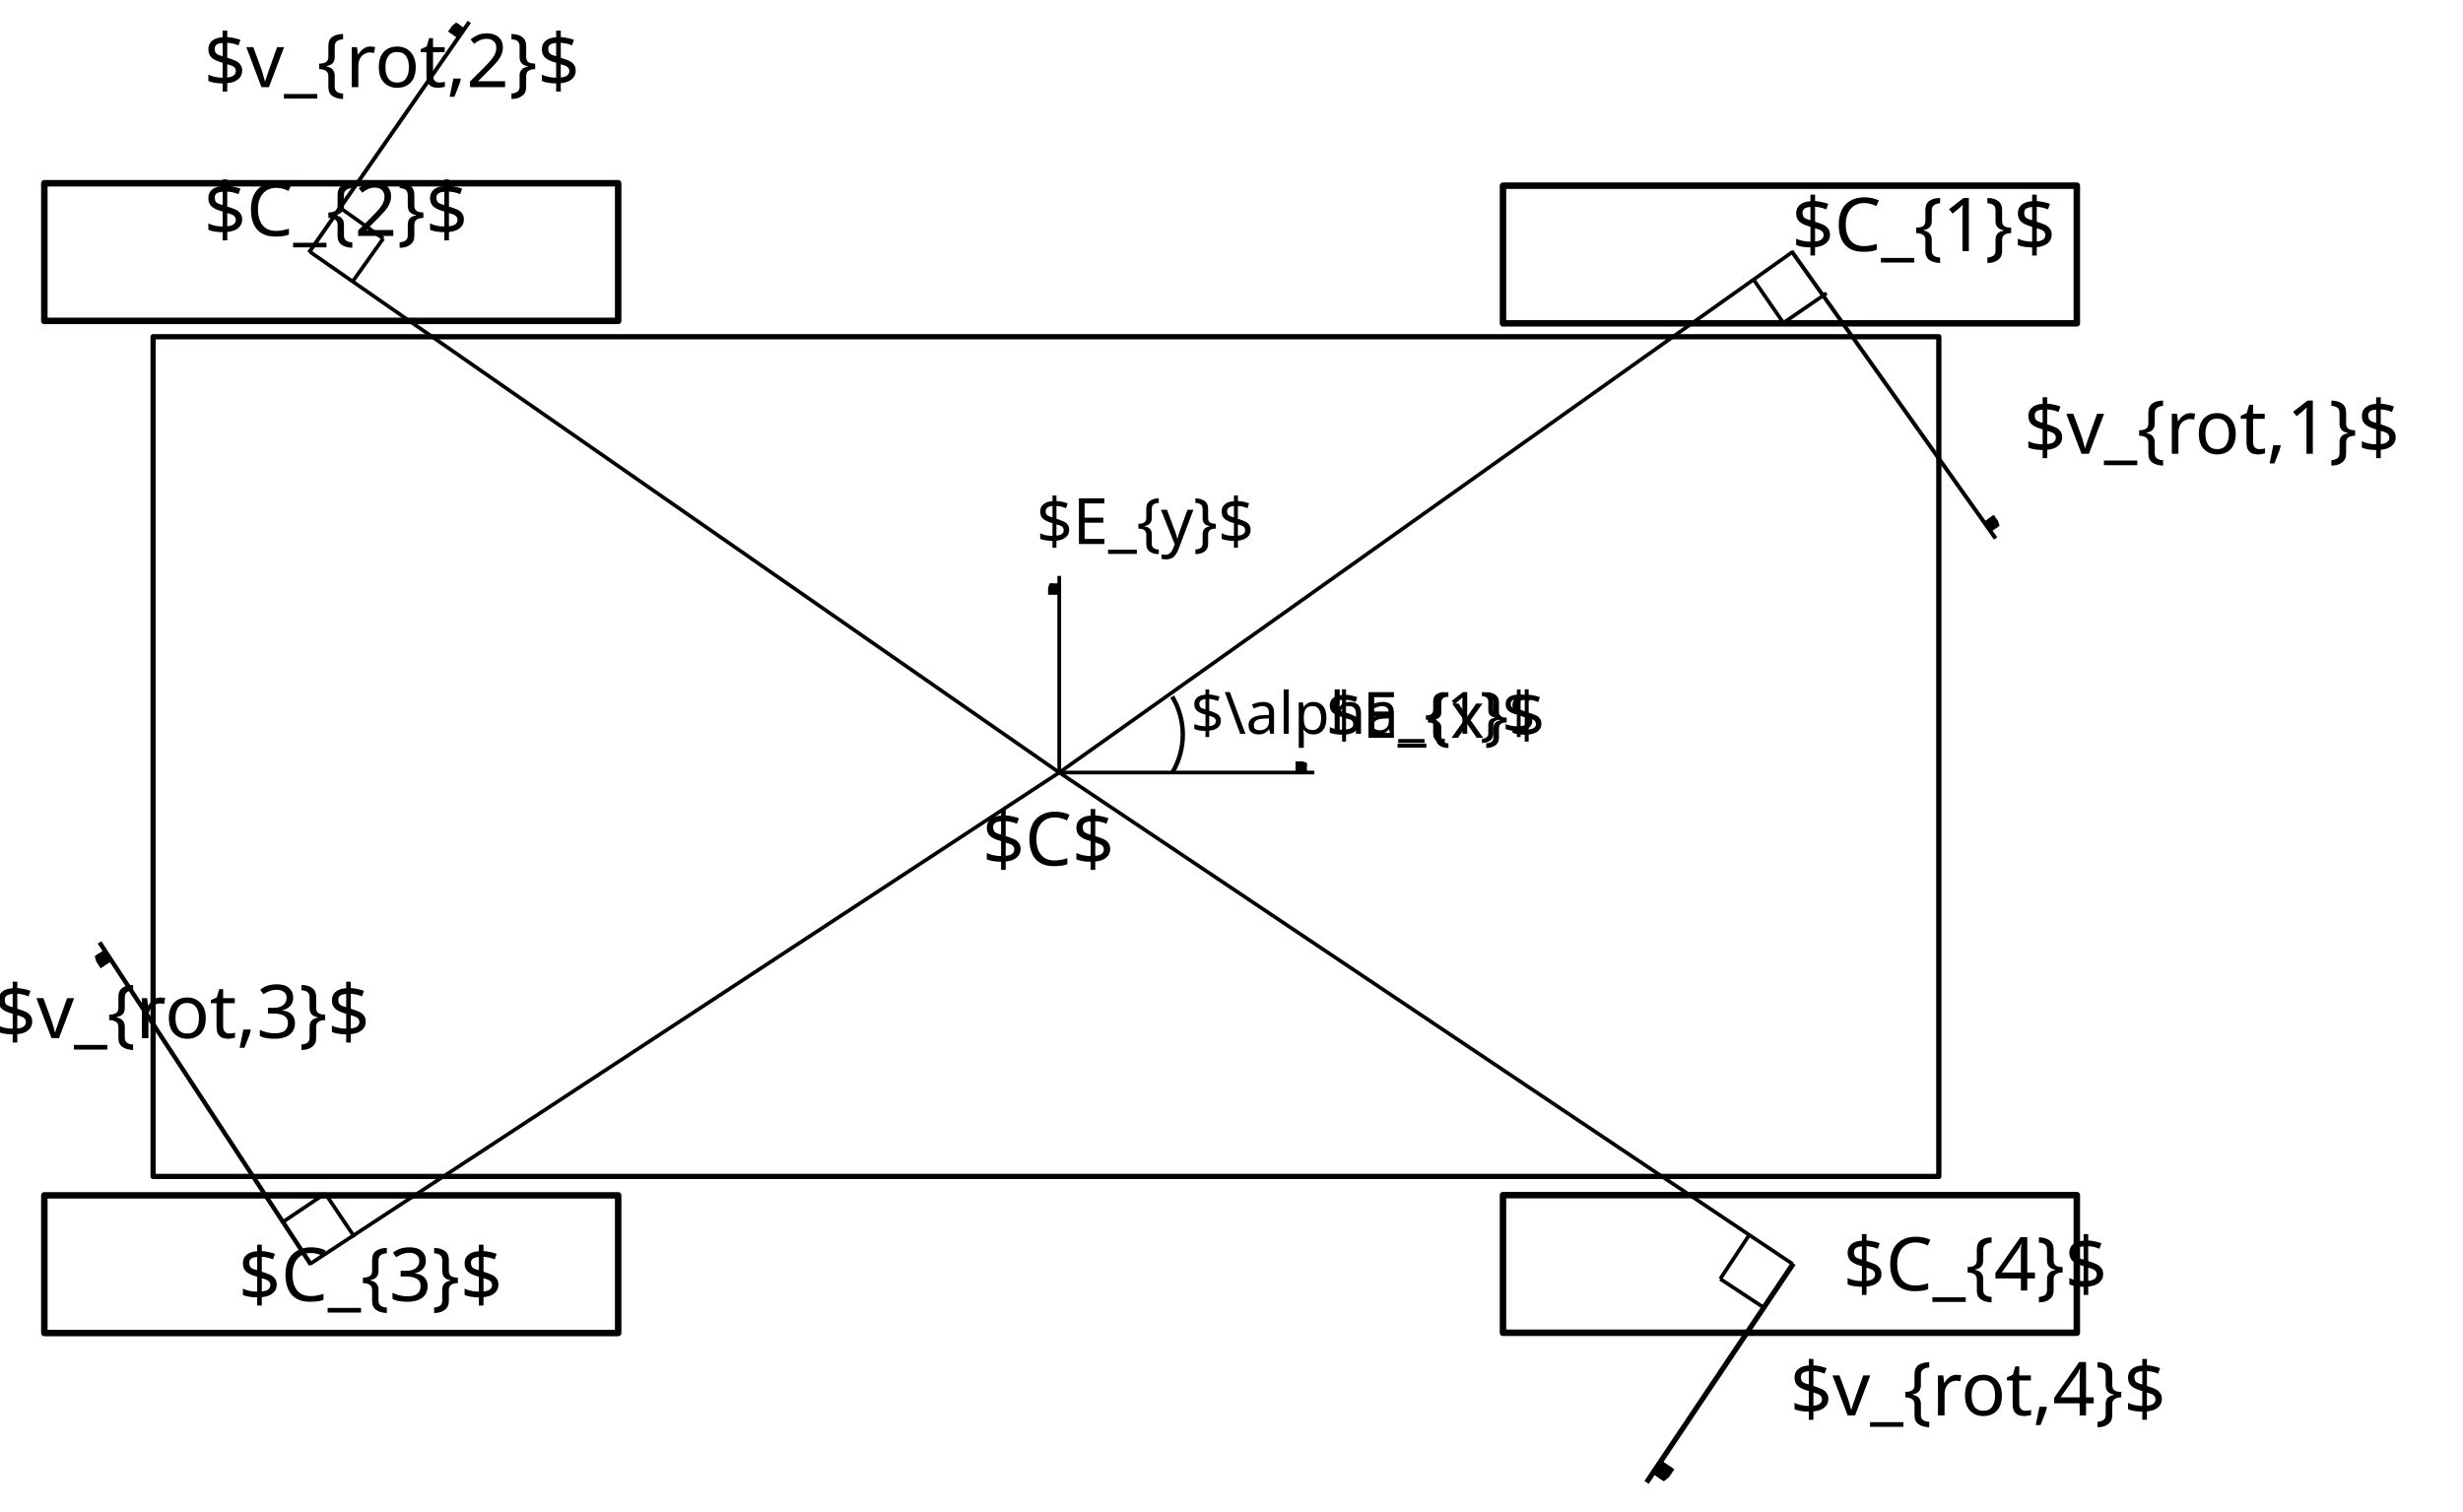
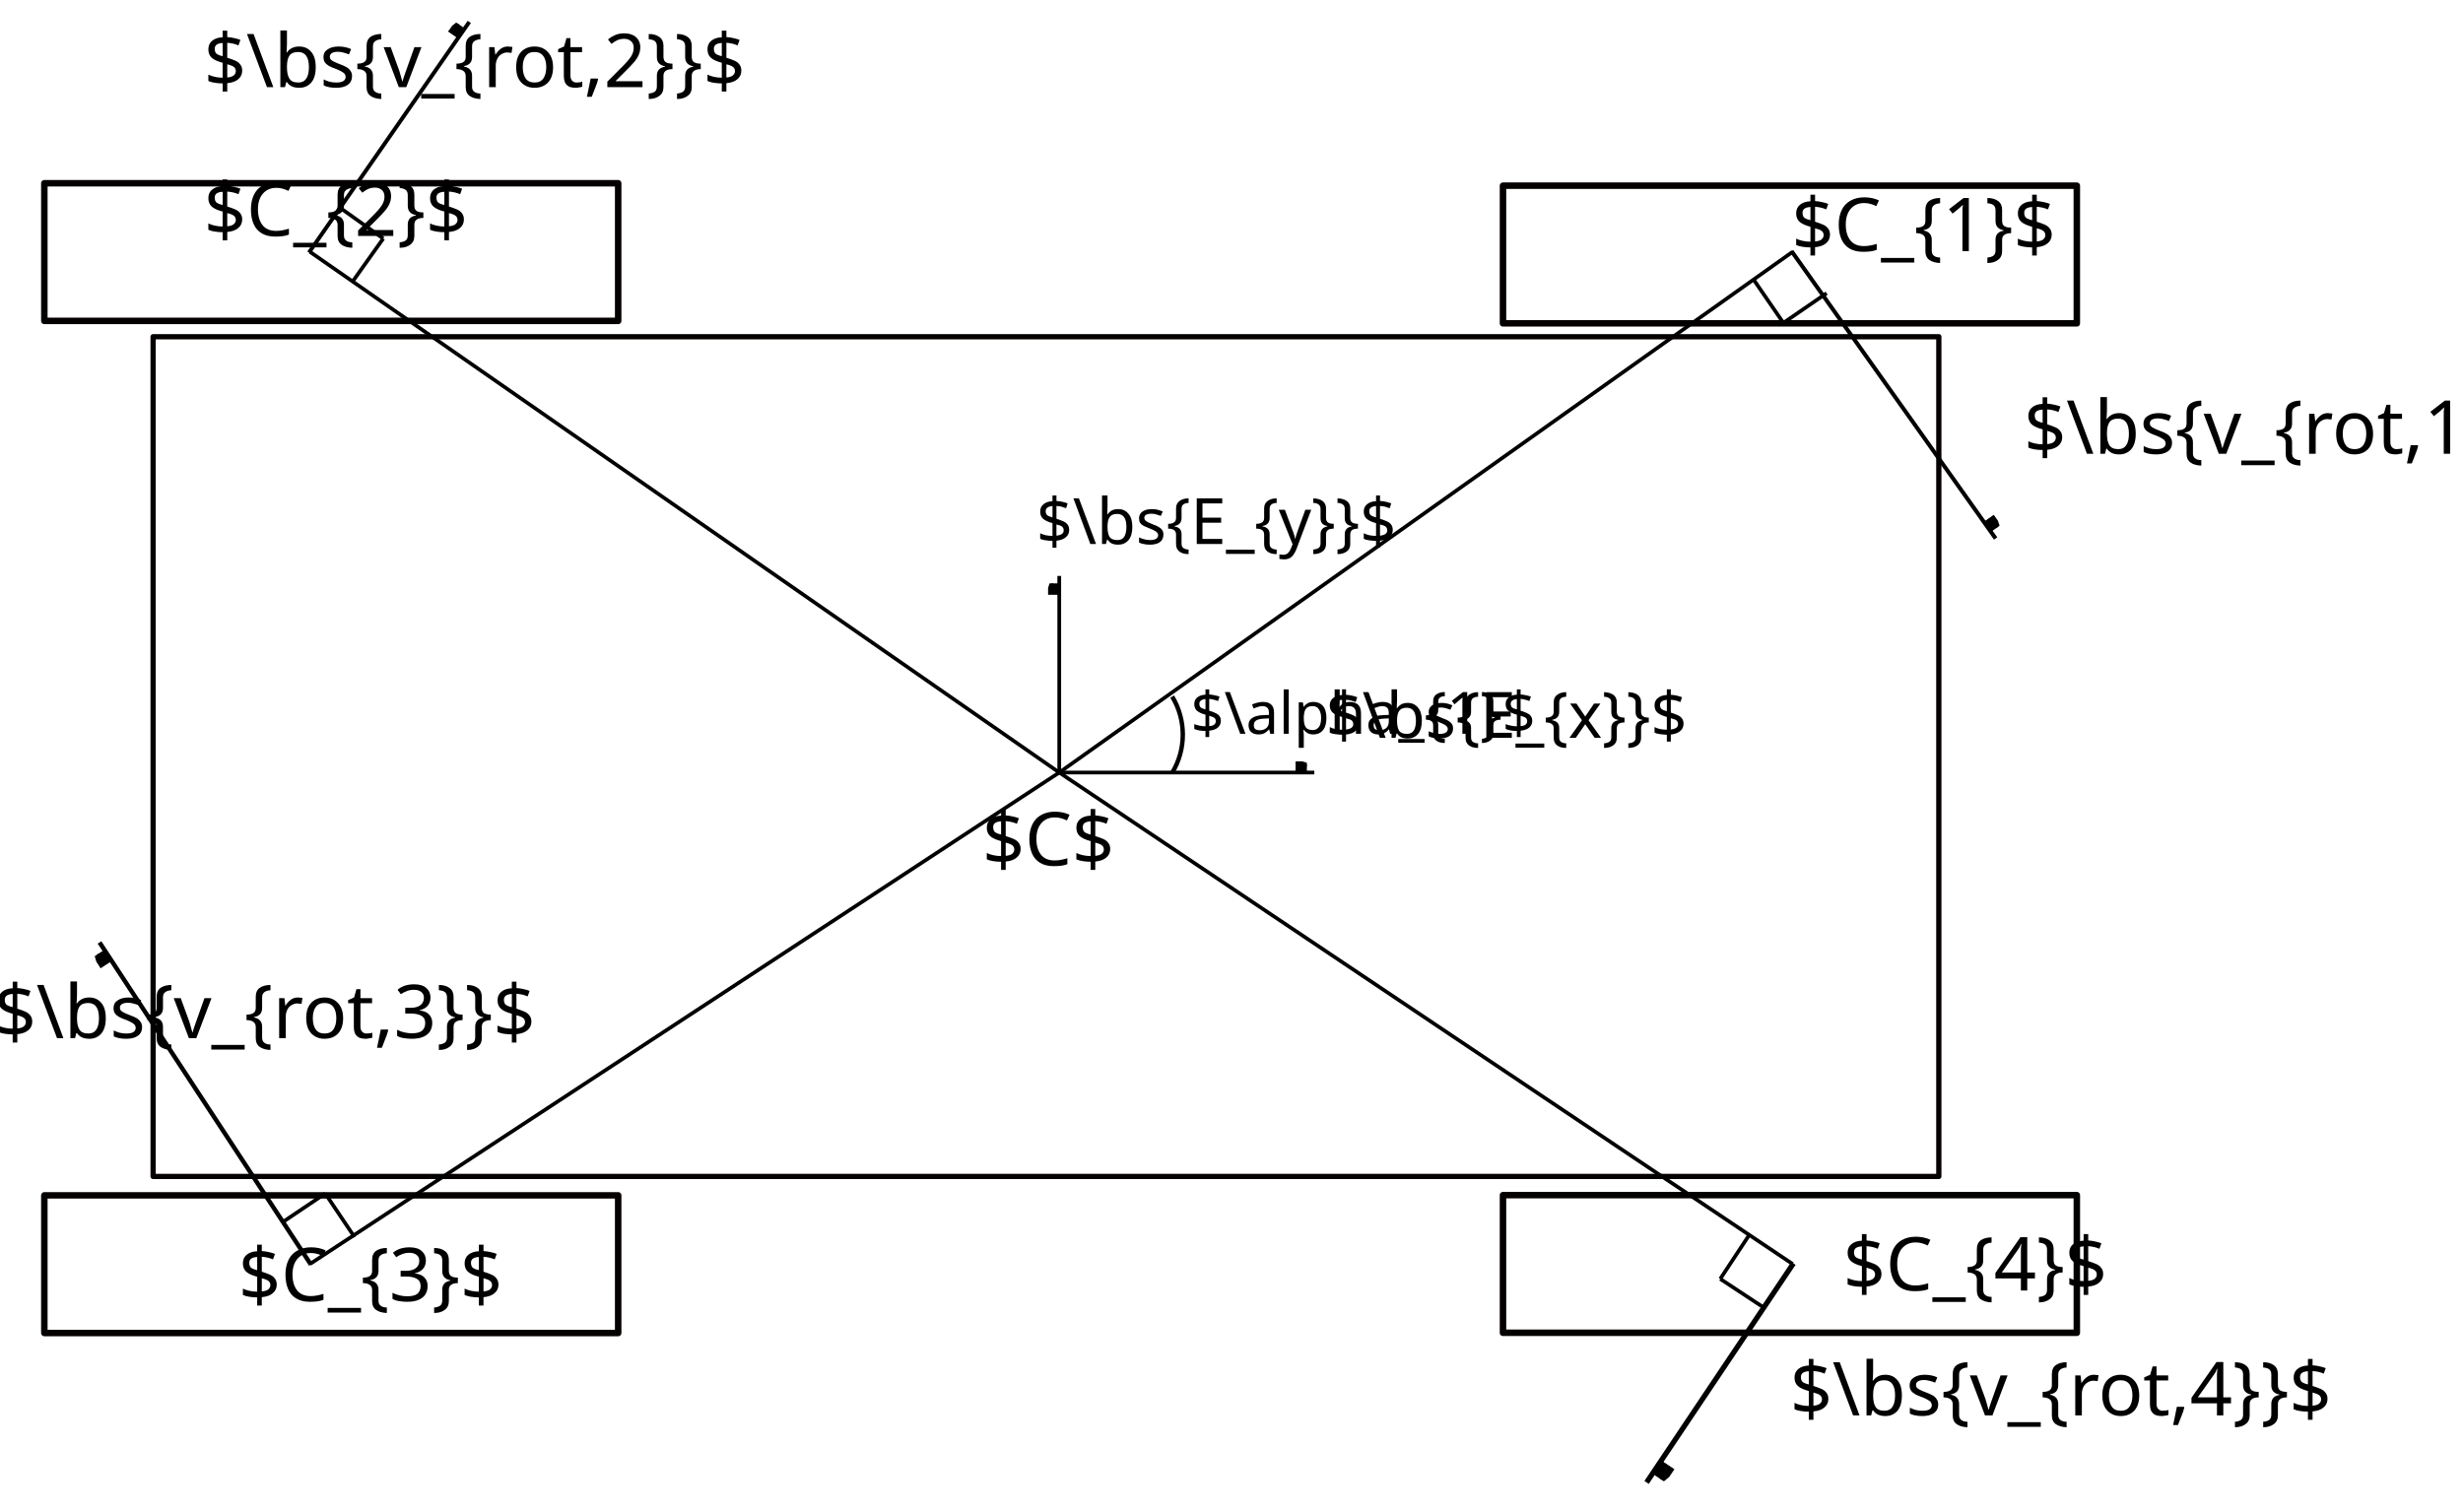
<svg xmlns="http://www.w3.org/2000/svg" width="175.194mm" height="107.557mm" viewBox="0 0 175.194 107.557" version="1.1" id="svg5899">
  <defs id="defs5893">
    <marker id="marker6751" refX="5" refY="3" orient="auto-start-reverse">
      <path style="fill:context-stroke;stroke:#000000;stroke-opacity:1" d="M 10,3 0,6 V 0 Z" id="path6749" />
    </marker>
    <marker orient="auto-start-reverse" refY="3" refX="5" id="marker6665">
      <path id="path6663" d="M 10,3 0,6 V 0 Z" style="fill:context-stroke;stroke:#000000;stroke-opacity:1" />
    </marker>
    <marker orient="auto-start-reverse" refY="3" refX="5" id="ExperimentalArrow-5">
      <path id="path1070-7" d="M 10,3 0,6 V 0 Z" style="fill:context-stroke;stroke:#000000;stroke-opacity:1" />
    </marker>
    <marker id="marker6539-3" refX="5" refY="3" orient="auto-start-reverse">
      <path style="fill:context-stroke;stroke:#000000;stroke-opacity:1" d="M 10,3 0,6 V 0 Z" id="path6537-2" />
    </marker>
    <marker orient="auto-start-reverse" refY="3" refX="5" id="marker6573-7">
      <path id="path6571-5" d="M 10,3 0,6 V 0 Z" style="fill:context-stroke;stroke:#000000;stroke-opacity:1" />
    </marker>
    <marker id="marker6613-4" refX="5" refY="3" orient="auto-start-reverse">
      <path style="fill:context-stroke;stroke:#000000;stroke-opacity:1" d="M 10,3 0,6 V 0 Z" id="path6611-9" />
    </marker>
  </defs>
  <g id="layer1" transform="translate(-20.47199,-10.71873)">
    <rect style="opacity:1;fill:none;stroke:#050000;stroke-width:0.374;stroke-linejoin:round;stroke-miterlimit:4;stroke-dasharray:none;stroke-dashoffset:0;stroke-opacity:1" id="rect6444" width="127.018" height="59.739" x="31.363" y="34.675" />
    <rect style="opacity:1;fill:none;stroke:#050000;stroke-width:0.462;stroke-linejoin:round;stroke-miterlimit:4;stroke-dasharray:none;stroke-dashoffset:0;stroke-opacity:1" id="rect6446" width="40.817" height="9.793" x="23.626" y="23.756" />
    <rect style="opacity:1;fill:none;stroke:#050000;stroke-width:0.462;stroke-linejoin:round;stroke-miterlimit:4;stroke-dasharray:none;stroke-dashoffset:0;stroke-opacity:1" id="rect6446-3" width="40.817" height="9.793" x="23.626" y="95.76" />
    <rect style="opacity:1;fill:none;stroke:#050000;stroke-width:0.462;stroke-linejoin:round;stroke-miterlimit:4;stroke-dasharray:none;stroke-dashoffset:0;stroke-opacity:1" id="rect6446-37" width="40.817" height="9.793" x="127.38" y="23.93" />
    <rect style="opacity:1;fill:none;stroke:#050000;stroke-width:0.462;stroke-linejoin:round;stroke-miterlimit:4;stroke-dasharray:none;stroke-dashoffset:0;stroke-opacity:1" id="rect6446-37-7" width="40.817" height="9.793" x="127.38" y="95.745" />
    <path style="fill:none;stroke:#000000;stroke-width:0.265px;stroke-linecap:butt;stroke-linejoin:miter;stroke-opacity:1" d="M 95.817,65.679 147.978,28.637" id="path6493" />
    <path style="fill:none;stroke:#000000;stroke-width:0.265px;stroke-linecap:butt;stroke-linejoin:miter;stroke-opacity:1" d="m 95.817,65.679 52.161,34.963" id="path6497" />
    <path style="fill:none;stroke:#000000;stroke-width:0.265;stroke-linecap:butt;stroke-linejoin:miter;stroke-miterlimit:4;stroke-dasharray:none;stroke-opacity:1" d="m 95.817,65.679 -53.295,34.963" id="path6507" />
    <path style="fill:none;stroke:#000000;stroke-width:0.265;stroke-linecap:butt;stroke-linejoin:miter;stroke-miterlimit:4;stroke-dasharray:none;stroke-opacity:1" d="M 95.817,65.679 42.522,28.637" id="path6509" />
    <text xml:space="preserve" style="font-style:normal;font-weight:normal;font-size:5.292px;line-height:1.25;font-family:sans-serif;letter-spacing:0px;word-spacing:0px;fill:#000000;fill-opacity:1;stroke:none;stroke-width:0.265" x="90.336" y="72.293" id="text6653">
      <tspan id="tspan6651" x="90.336" y="72.293" style="stroke-width:0.265">$C$</tspan>
    </text>
    <path style="fill:none;stroke:#000000;stroke-width:0.265px;stroke-linecap:butt;stroke-linejoin:miter;stroke-opacity:1;marker-end:url(#marker6665)" d="M 95.817,65.679 H 113.96" id="path6721" />
    <path style="fill:none;stroke:#000000;stroke-width:0.265px;stroke-linecap:butt;stroke-linejoin:miter;stroke-opacity:1;marker-end:url(#marker6751)" d="M 95.817,65.679 V 51.693" id="path6741" />
    <text xml:space="preserve" style="font-style:normal;font-weight:normal;font-size:4.542px;line-height:1.25;font-family:sans-serif;letter-spacing:0px;word-spacing:0px;fill:#000000;fill-opacity:1;stroke:none;stroke-width:0.227" x="114.778" y="63.21" id="text6803">
-       <tspan id="tspan6801" x="114.778" y="63.21" style="stroke-width:0.227">$E_{x}$</tspan>
+       <tspan id="tspan6801" x="114.778" y="63.21" style="stroke-width:0.227">$\bs{E_{x}}$</tspan>
    </text>
    <text xml:space="preserve" style="font-style:normal;font-weight:normal;font-size:4.542px;line-height:1.25;font-family:sans-serif;letter-spacing:0px;word-spacing:0px;fill:#000000;fill-opacity:1;stroke:none;stroke-width:0.227" x="94.178" y="49.423" id="text6807">
-       <tspan id="tspan6805" x="94.178" y="49.423" style="stroke-width:0.227">$E_{y}$</tspan>
+       <tspan id="tspan6805" x="94.178" y="49.423" style="stroke-width:0.227">$\bs{E_{y}}$</tspan>
    </text>
    <path style="fill:none;stroke:#000000;stroke-width:0.282;stroke-linecap:butt;stroke-linejoin:miter;stroke-miterlimit:4;stroke-dasharray:none;stroke-opacity:1;marker-end:url(#ExperimentalArrow-5)" d="M 42.447,28.689 53.852,12.279" id="path6509-4" />
    <path style="fill:none;stroke:#000000;stroke-width:0.288;stroke-linecap:butt;stroke-linejoin:miter;stroke-miterlimit:4;stroke-dasharray:none;stroke-opacity:1;marker-end:url(#marker6539-3)" d="m 147.906,28.586 14.516,20.441" id="path6493-2" />
    <path style="fill:none;stroke:#000000;stroke-width:0.374;stroke-linecap:butt;stroke-linejoin:miter;stroke-miterlimit:4;stroke-dasharray:none;stroke-opacity:1;marker-end:url(#marker6573-7)" d="m 148.039,100.6 -10.445,15.583" id="path6497-3" />
    <path style="fill:none;stroke:#000000;stroke-width:0.314;stroke-linecap:butt;stroke-linejoin:miter;stroke-miterlimit:4;stroke-dasharray:none;stroke-opacity:1;marker-end:url(#marker6613-4)" d="M 42.585,100.683 27.552,77.767" id="path6507-8" />
    <path style="fill:none;stroke:#000000;stroke-width:0.265px;stroke-linecap:butt;stroke-linejoin:miter;stroke-opacity:1" d="M 47.732,27.689 44.692,25.523" id="path10423-42" />
    <path style="fill:none;stroke:#000000;stroke-width:0.265px;stroke-linecap:butt;stroke-linejoin:miter;stroke-opacity:1" d="m 47.732,27.689 -2.166,3.04" id="path10423-4-0" />
    <path style="fill:none;stroke:#000000;stroke-width:0.265px;stroke-linecap:butt;stroke-linejoin:miter;stroke-opacity:1" d="m 147.325,33.691 3.075,-2.115" id="path10423-0" />
    <path style="fill:none;stroke:#000000;stroke-width:0.265px;stroke-linecap:butt;stroke-linejoin:miter;stroke-opacity:1" d="m 147.325,33.691 -2.115,-3.075" id="path10423-4-9" />
    <path style="fill:none;stroke:#000000;stroke-width:0.265px;stroke-linecap:butt;stroke-linejoin:miter;stroke-opacity:1" d="m 142.834,101.704 3.116,2.054" id="path10423-9" />
    <path style="fill:none;stroke:#000000;stroke-width:0.265px;stroke-linecap:butt;stroke-linejoin:miter;stroke-opacity:1" d="m 142.834,101.704 2.054,-3.116" id="path10423-4-4" />
    <path style="fill:none;stroke:#000000;stroke-width:0.265px;stroke-linecap:butt;stroke-linejoin:miter;stroke-opacity:1" d="M 43.606,95.629 40.508,97.711" id="path10423-48" />
    <path style="fill:none;stroke:#000000;stroke-width:0.265px;stroke-linecap:butt;stroke-linejoin:miter;stroke-opacity:1" d="m 43.606,95.629 2.082,3.098" id="path10423-4-44" />
    <path style="opacity:1;fill:none;stroke:#050000;stroke-width:0.314;stroke-linejoin:round;stroke-miterlimit:4;stroke-dasharray:none;stroke-dashoffset:0;stroke-opacity:1" id="path10482" d="m 103.85,60.275 a 5.244,5.244 0 0 1 0.01,5.405" />
    <text xml:space="preserve" style="font-style:normal;font-weight:normal;font-size:4.153px;line-height:1.25;font-family:sans-serif;letter-spacing:0px;word-spacing:0px;fill:#000000;fill-opacity:1;stroke:none;stroke-width:0.208" x="105.172" y="62.923" id="text10486">
      <tspan id="tspan10484" x="105.172" y="62.923" style="stroke-width:0.208">$\alpha_{1}$</tspan>
    </text>
    <text xml:space="preserve" style="font-style:normal;font-weight:normal;font-size:5.292px;line-height:1.25;font-family:sans-serif;letter-spacing:0px;word-spacing:0px;fill:#000000;fill-opacity:1;stroke:none;stroke-width:0.265" x="147.906" y="28.586" id="text10652">
      <tspan id="tspan10650" x="147.906" y="28.586" style="stroke-width:0.265">$C_{1}$</tspan>
    </text>
    <text xml:space="preserve" style="font-style:normal;font-weight:normal;font-size:5.292px;line-height:1.25;font-family:sans-serif;letter-spacing:0px;word-spacing:0px;fill:#000000;fill-opacity:1;stroke:none;stroke-width:0.265" x="34.963" y="27.503" id="text10656">
      <tspan id="tspan10654" x="34.963" y="27.503" style="stroke-width:0.265">$C_{2}$</tspan>
    </text>
    <text xml:space="preserve" style="font-style:normal;font-weight:normal;font-size:5.292px;line-height:1.25;font-family:sans-serif;letter-spacing:0px;word-spacing:0px;fill:#000000;fill-opacity:1;stroke:none;stroke-width:0.265" x="37.42" y="103.287" id="text10660">
      <tspan id="tspan10658" x="37.42" y="103.287" style="stroke-width:0.265">$C_{3}$</tspan>
    </text>
    <text xml:space="preserve" style="font-style:normal;font-weight:normal;font-size:5.292px;line-height:1.25;font-family:sans-serif;letter-spacing:0px;word-spacing:0px;fill:#000000;fill-opacity:1;stroke:none;stroke-width:0.265" x="151.568" y="102.531" id="text10664">
      <tspan id="tspan10662" x="151.568" y="102.531" style="stroke-width:0.265">$C_{4}$</tspan>
    </text>
    <text xml:space="preserve" style="font-style:normal;font-weight:normal;font-size:5.292px;line-height:1.25;font-family:sans-serif;letter-spacing:0px;word-spacing:0px;fill:#000000;fill-opacity:1;stroke:none;stroke-width:0.265" x="164.42" y="43" id="text10668">
-       <tspan id="tspan10666" x="164.42" y="43" style="stroke-width:0.265">$v_{rot,1}$</tspan>
+       <tspan id="tspan10666" x="164.42" y="43" style="stroke-width:0.265">$\bs{v_{rot,1}}$</tspan>
    </text>
    <text xml:space="preserve" style="font-style:normal;font-weight:normal;font-size:5.292px;line-height:1.25;font-family:sans-serif;letter-spacing:0px;word-spacing:0px;fill:#000000;fill-opacity:1;stroke:none;stroke-width:0.265" x="34.963" y="16.92" id="text10672">
-       <tspan id="tspan10670" x="34.963" y="16.92" style="stroke-width:0.265">$v_{rot,2}$</tspan>
+       <tspan id="tspan10670" x="34.963" y="16.92" style="stroke-width:0.265">$\bs{v_{rot,2}}$</tspan>
    </text>
    <text xml:space="preserve" style="font-style:normal;font-weight:normal;font-size:5.292px;line-height:1.25;font-family:sans-serif;letter-spacing:0px;word-spacing:0px;fill:#000000;fill-opacity:1;stroke:none;stroke-width:0.265" x="20.033" y="84.577" id="text10676">
-       <tspan id="tspan10674" x="20.033" y="84.577" style="stroke-width:0.265">$v_{rot,3}$</tspan>
+       <tspan id="tspan10674" x="20.033" y="84.577" style="stroke-width:0.265">$\bs{v_{rot,3}}$</tspan>
    </text>
    <text xml:space="preserve" style="font-style:normal;font-weight:normal;font-size:5.292px;line-height:1.25;font-family:sans-serif;letter-spacing:0px;word-spacing:0px;fill:#000000;fill-opacity:1;stroke:none;stroke-width:0.265" x="147.789" y="111.414" id="text10680">
-       <tspan id="tspan10678" x="147.789" y="111.414" style="stroke-width:0.265">$v_{rot,4}$</tspan>
+       <tspan id="tspan10678" x="147.789" y="111.414" style="stroke-width:0.265">$\bs{v_{rot,4}}$</tspan>
    </text>
  </g>
</svg>
